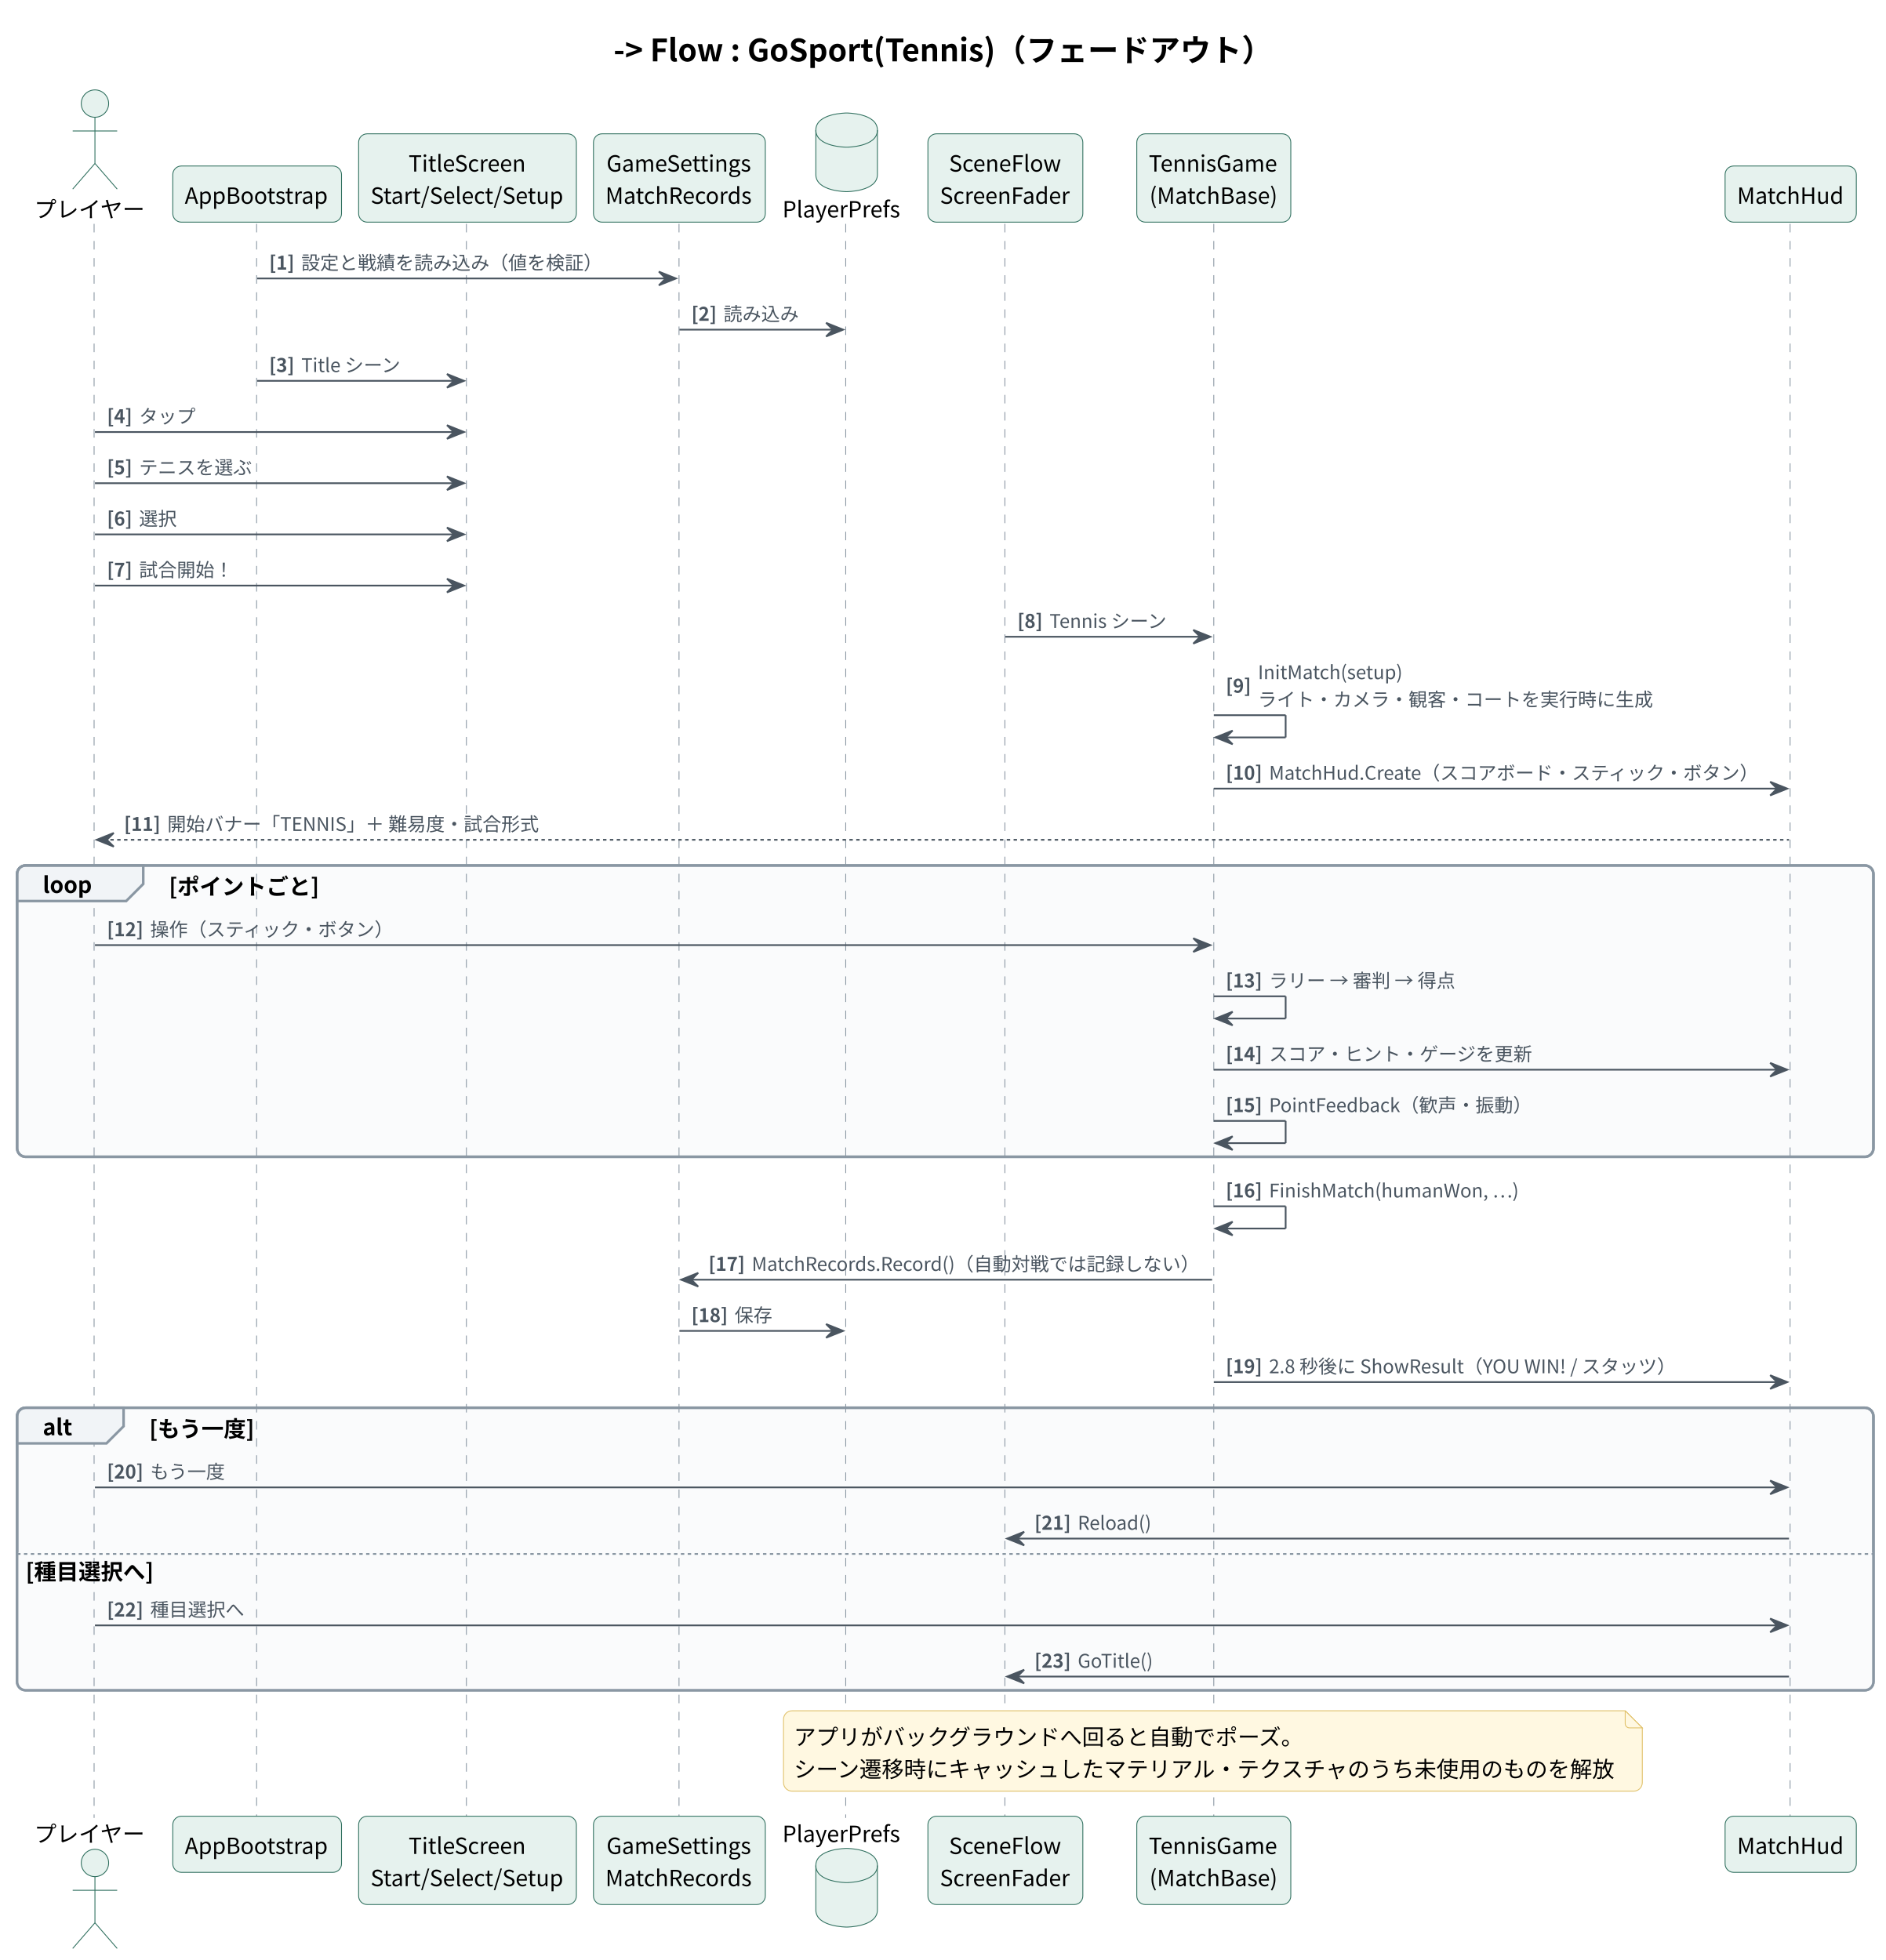
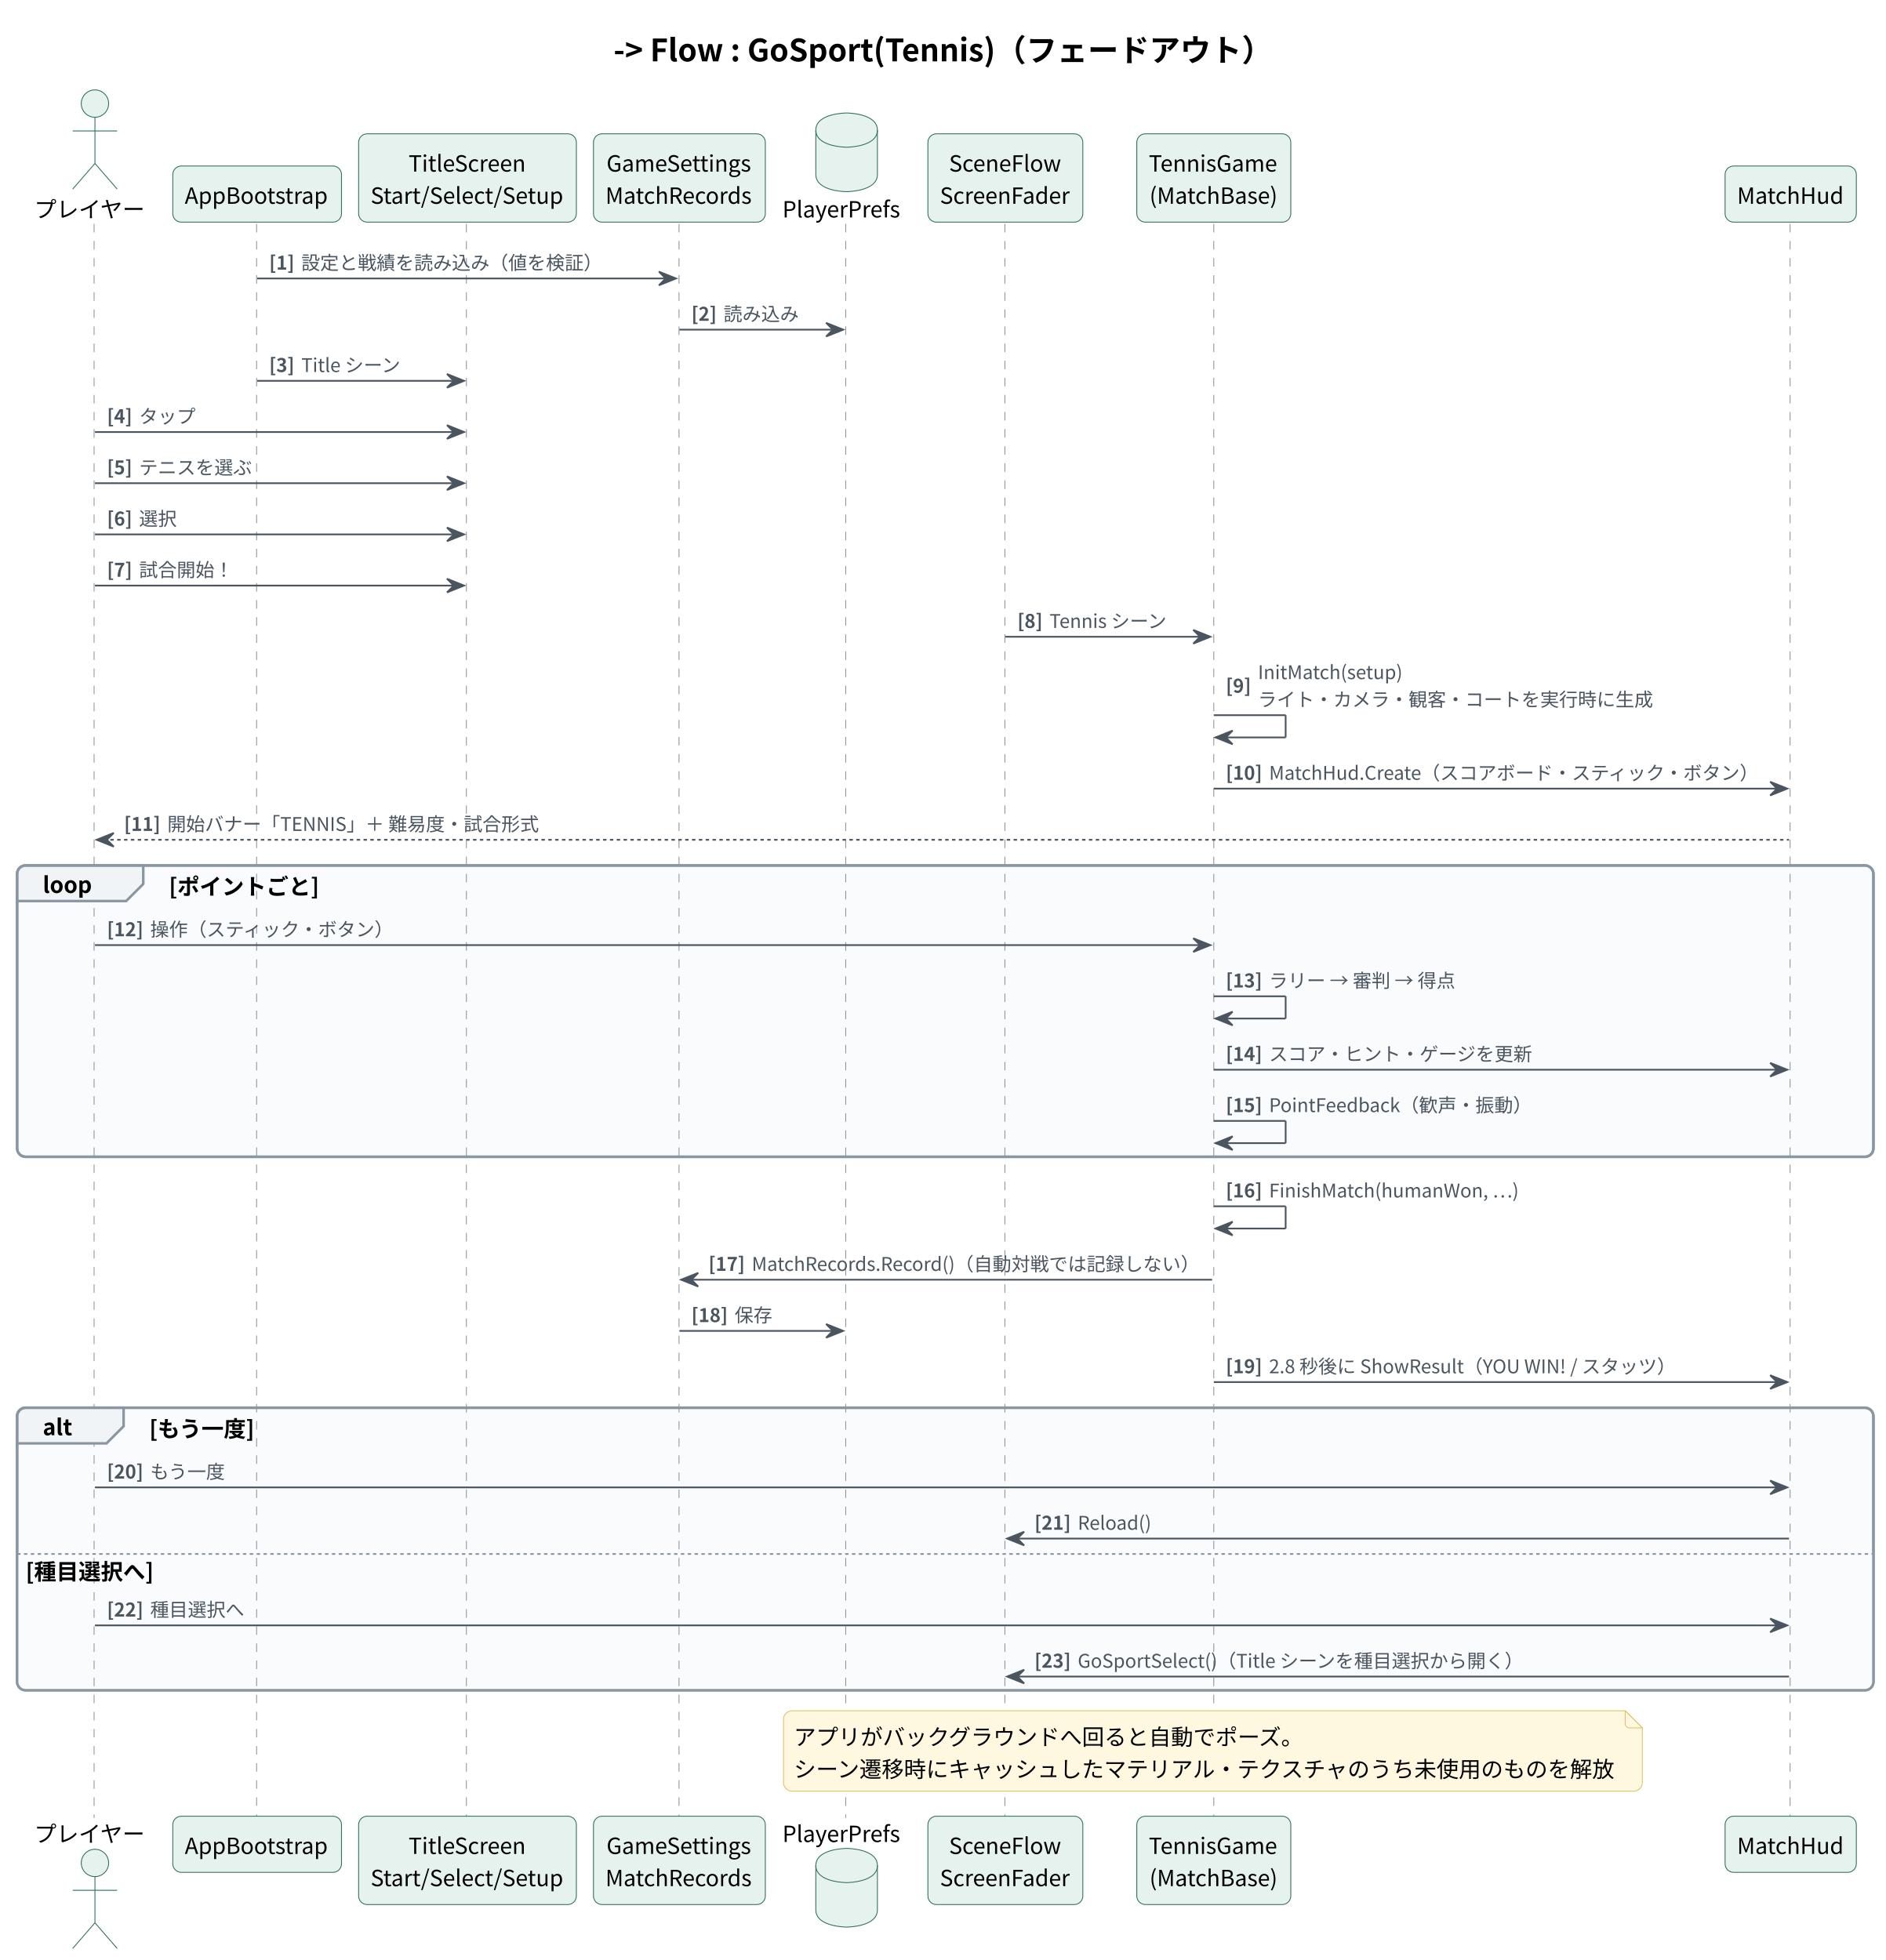
<svg xmlns="http://www.w3.org/2000/svg" contentStyleType="text/css" data-diagram-type="SEQUENCE" height="1146px" preserveAspectRatio="none" style="width:1102px;height:1146px;background:#FFFFFF;" version="1.1" viewBox="0 0 1102 1146" width="1102px" zoomAndPan="magnify">
  <defs />
  <g>
    <text fill="#000000" font-family="Noto Sans CJK JP" font-size="18" font-weight="bold" lengthAdjust="spacing" textLength="386.853" x="358.625" y="35.88">-&gt; Flow : GoSport(Tennis)（フェードアウト）</text>
    <rect fill="#FAFBFC" height="170.36" rx="5" ry="5" style="stroke:#8A97A3;stroke-width:1.5;" width="1085.104" x="10" y="506.022" />
    <rect fill="#FAFBFC" height="165.184" rx="5" ry="5" style="stroke:#8A97A3;stroke-width:1.5;" width="1085.104" x="10" y="823.093" />
    <path d="M10,907.597 L1095.104,907.597 L1095.104,983.277 A5,5 0 0 1 1090.104,988.277 L15,988.277 A5,5 0 0 1 10,983.277 L10,907.597" fill="#FAFBFC" style="stroke:none;stroke-width:1;" />
    <g>
      <rect fill="#000000" fill-opacity="0" height="932.037" width="8" x="51.5" y="130.888" />
      <line style="stroke:#8A97A3;stroke-width:0.5;stroke-dasharray:5,5;" x1="55" x2="55" y1="130.888" y2="1062.925" />
    </g>
    <g>
      <rect fill="#000000" fill-opacity="0" height="932.037" width="8" x="146.315" y="130.888" />
      <line style="stroke:#8A97A3;stroke-width:0.5;stroke-dasharray:5,5;" x1="150" x2="150" y1="130.888" y2="1062.925" />
    </g>
    <g>
      <rect fill="#000000" fill-opacity="0" height="932.037" width="8" x="269.271" y="130.888" />
      <line style="stroke:#8A97A3;stroke-width:0.5;stroke-dasharray:5,5;" x1="272.63" x2="272.63" y1="130.888" y2="1062.925" />
    </g>
    <g>
      <rect fill="#000000" fill-opacity="0" height="932.037" width="8" x="393.137" y="130.888" />
      <line style="stroke:#8A97A3;stroke-width:0.5;stroke-dasharray:5,5;" x1="396.912" x2="396.912" y1="130.888" y2="1062.925" />
    </g>
    <g>
      <rect fill="#000000" fill-opacity="0" height="932.037" width="8" x="490.884" y="130.888" />
      <line style="stroke:#8A97A3;stroke-width:0.5;stroke-dasharray:5,5;" x1="494.362" x2="494.362" y1="130.888" y2="1062.925" />
    </g>
    <g>
      <rect fill="#000000" fill-opacity="0" height="932.037" width="8" x="583.684" y="130.888" />
      <line style="stroke:#8A97A3;stroke-width:0.5;stroke-dasharray:5,5;" x1="587.405" x2="587.405" y1="130.888" y2="1062.925" />
    </g>
    <g>
      <rect fill="#000000" fill-opacity="0" height="932.037" width="8" x="705.518" y="130.888" />
      <line style="stroke:#8A97A3;stroke-width:0.5;stroke-dasharray:5,5;" x1="709.506" x2="709.506" y1="130.888" y2="1062.925" />
    </g>
    <g>
      <rect fill="#000000" fill-opacity="0" height="932.037" width="8" x="1042.748" y="130.888" />
      <line style="stroke:#8A97A3;stroke-width:0.5;stroke-dasharray:5,5;" x1="1046.392" x2="1046.392" y1="130.888" y2="1062.925" />
    </g>
    <g class="participant participant-head" data-participant="P">
      <text fill="#000000" font-family="Noto Sans CJK JP" font-size="13" lengthAdjust="spacing" textLength="65" x="20" y="127.144">プレイヤー</text>
      <ellipse cx="55.5" cy="60.564" fill="#E6F2EE" rx="8" ry="8" style="stroke:#2F6F5E;stroke-width:0.5;" />
      <path d="M55.5,68.564 L55.5,95.564 M42.5,76.564 L68.5,76.564 M55.5,95.564 L42.5,110.564 M55.5,95.564 L68.5,110.564" fill="none" style="stroke:#2F6F5E;stroke-width:0.5;" />
    </g>
    <g class="participant participant-tail" data-participant="P">
      <text fill="#000000" font-family="Noto Sans CJK JP" font-size="13" lengthAdjust="spacing" textLength="65" x="20" y="1077.005">プレイヤー</text>
      <ellipse cx="55.5" cy="1089.249" fill="#E6F2EE" rx="8" ry="8" style="stroke:#2F6F5E;stroke-width:0.5;" />
      <path d="M55.5,1097.249 L55.5,1124.249 M42.5,1105.249 L68.5,1105.249 M55.5,1124.249 L42.5,1139.249 M55.5,1124.249 L68.5,1139.249" fill="none" style="stroke:#2F6F5E;stroke-width:0.5;" />
    </g>
    <g class="participant participant-head" data-participant="Boot">
      <rect fill="#E6F2EE" height="32.824" rx="5" ry="5" style="stroke:#2F6F5E;stroke-width:0.5;" width="98.63" x="101" y="97.064" />
      <text fill="#000000" font-family="Noto Sans CJK JP" font-size="13" lengthAdjust="spacing" textLength="84.63" x="108" y="119.144">AppBootstrap</text>
    </g>
    <g class="participant participant-tail" data-participant="Boot">
      <rect fill="#E6F2EE" height="32.824" rx="5" ry="5" style="stroke:#2F6F5E;stroke-width:0.5;" width="98.63" x="101" y="1061.925" />
      <text fill="#000000" font-family="Noto Sans CJK JP" font-size="13" lengthAdjust="spacing" textLength="84.63" x="108" y="1084.005">AppBootstrap</text>
    </g>
    <g class="participant participant-head" data-participant="Title">
      <rect fill="#E6F2EE" height="51.648" rx="5" ry="5" style="stroke:#2F6F5E;stroke-width:0.5;" width="127.282" x="209.63" y="78.24" />
      <text fill="#000000" font-family="Noto Sans CJK JP" font-size="13" lengthAdjust="spacing" textLength="68.913" x="238.815" y="100.32">TitleScreen</text>
      <text fill="#000000" font-family="Noto Sans CJK JP" font-size="13" lengthAdjust="spacing" textLength="113.282" x="216.63" y="119.144">Start/Select/Setup</text>
    </g>
    <g class="participant participant-tail" data-participant="Title">
      <rect fill="#E6F2EE" height="51.648" rx="5" ry="5" style="stroke:#2F6F5E;stroke-width:0.5;" width="127.282" x="209.63" y="1061.925" />
      <text fill="#000000" font-family="Noto Sans CJK JP" font-size="13" lengthAdjust="spacing" textLength="68.913" x="238.815" y="1084.005">TitleScreen</text>
      <text fill="#000000" font-family="Noto Sans CJK JP" font-size="13" lengthAdjust="spacing" textLength="113.282" x="216.63" y="1102.829">Start/Select/Setup</text>
    </g>
    <g class="participant participant-head" data-participant="Set">
      <rect fill="#E6F2EE" height="51.648" rx="5" ry="5" style="stroke:#2F6F5E;stroke-width:0.5;" width="100.45" x="346.912" y="78.24" />
      <text fill="#000000" font-family="Noto Sans CJK JP" font-size="13" lengthAdjust="spacing" textLength="85.189" x="354.543" y="100.32">GameSettings</text>
      <text fill="#000000" font-family="Noto Sans CJK JP" font-size="13" lengthAdjust="spacing" textLength="86.45" x="353.912" y="119.144">MatchRecords</text>
    </g>
    <g class="participant participant-tail" data-participant="Set">
      <rect fill="#E6F2EE" height="51.648" rx="5" ry="5" style="stroke:#2F6F5E;stroke-width:0.5;" width="100.45" x="346.912" y="1061.925" />
      <text fill="#000000" font-family="Noto Sans CJK JP" font-size="13" lengthAdjust="spacing" textLength="85.189" x="354.543" y="1084.005">GameSettings</text>
      <text fill="#000000" font-family="Noto Sans CJK JP" font-size="13" lengthAdjust="spacing" textLength="86.45" x="353.912" y="1102.829">MatchRecords</text>
    </g>
    <g class="participant participant-head" data-participant="PP">
      <text fill="#000000" font-family="Noto Sans CJK JP" font-size="13" lengthAdjust="spacing" textLength="69.043" x="457.362" y="127.144">PlayerPrefs</text>
      <path d="M476.884,76.064 C476.884,66.064 494.884,66.064 494.884,66.064 C494.884,66.064 512.884,66.064 512.884,76.064 L512.884,102.064 C512.884,112.064 494.884,112.064 494.884,112.064 C494.884,112.064 476.884,112.064 476.884,102.064 L476.884,76.064" fill="#E6F2EE" style="stroke:#2F6F5E;stroke-width:0.5;" />
      <path d="M476.884,76.064 C476.884,86.064 494.884,86.064 494.884,86.064 C494.884,86.064 512.884,86.064 512.884,76.064" fill="none" style="stroke:#2F6F5E;stroke-width:0.5;" />
    </g>
    <g class="participant participant-tail" data-participant="PP">
      <text fill="#000000" font-family="Noto Sans CJK JP" font-size="13" lengthAdjust="spacing" textLength="69.043" x="457.362" y="1077.005">PlayerPrefs</text>
      <path d="M476.884,1090.749 C476.884,1080.749 494.884,1080.749 494.884,1080.749 C494.884,1080.749 512.884,1080.749 512.884,1090.749 L512.884,1116.749 C512.884,1126.749 494.884,1126.749 494.884,1126.749 C494.884,1126.749 476.884,1126.749 476.884,1116.749 L476.884,1090.749" fill="#E6F2EE" style="stroke:#2F6F5E;stroke-width:0.5;" />
      <path d="M476.884,1090.749 C476.884,1100.749 494.884,1100.749 494.884,1100.749 C494.884,1100.749 512.884,1100.749 512.884,1090.749" fill="none" style="stroke:#2F6F5E;stroke-width:0.5;" />
    </g>
    <g class="participant participant-head" data-participant="Flow">
      <rect fill="#E6F2EE" height="51.648" rx="5" ry="5" style="stroke:#2F6F5E;stroke-width:0.5;" width="90.557" x="542.405" y="78.24" />
      <text fill="#000000" font-family="Noto Sans CJK JP" font-size="13" lengthAdjust="spacing" textLength="65.884" x="554.742" y="100.32">SceneFlow</text>
      <text fill="#000000" font-family="Noto Sans CJK JP" font-size="13" lengthAdjust="spacing" textLength="76.557" x="549.405" y="119.144">ScreenFader</text>
    </g>
    <g class="participant participant-tail" data-participant="Flow">
      <rect fill="#E6F2EE" height="51.648" rx="5" ry="5" style="stroke:#2F6F5E;stroke-width:0.5;" width="90.557" x="542.405" y="1061.925" />
      <text fill="#000000" font-family="Noto Sans CJK JP" font-size="13" lengthAdjust="spacing" textLength="65.884" x="554.742" y="1084.005">SceneFlow</text>
      <text fill="#000000" font-family="Noto Sans CJK JP" font-size="13" lengthAdjust="spacing" textLength="76.557" x="549.405" y="1102.829">ScreenFader</text>
    </g>
    <g class="participant participant-head" data-participant="Game">
      <rect fill="#E6F2EE" height="51.648" rx="5" ry="5" style="stroke:#2F6F5E;stroke-width:0.5;" width="90.024" x="664.506" y="78.24" />
      <text fill="#000000" font-family="Noto Sans CJK JP" font-size="13" lengthAdjust="spacing" textLength="76.024" x="671.506" y="100.32">TennisGame</text>
      <text fill="#000000" font-family="Noto Sans CJK JP" font-size="13" lengthAdjust="spacing" textLength="75.231" x="671.903" y="119.144">(MatchBase)</text>
    </g>
    <g class="participant participant-tail" data-participant="Game">
      <rect fill="#E6F2EE" height="51.648" rx="5" ry="5" style="stroke:#2F6F5E;stroke-width:0.5;" width="90.024" x="664.506" y="1061.925" />
      <text fill="#000000" font-family="Noto Sans CJK JP" font-size="13" lengthAdjust="spacing" textLength="76.024" x="671.506" y="1084.005">TennisGame</text>
      <text fill="#000000" font-family="Noto Sans CJK JP" font-size="13" lengthAdjust="spacing" textLength="75.231" x="671.903" y="1102.829">(MatchBase)</text>
    </g>
    <g class="participant participant-head" data-participant="Hud">
      <rect fill="#E6F2EE" height="32.824" rx="5" ry="5" style="stroke:#2F6F5E;stroke-width:0.5;" width="76.712" x="1008.392" y="97.064" />
      <text fill="#000000" font-family="Noto Sans CJK JP" font-size="13" lengthAdjust="spacing" textLength="62.712" x="1015.392" y="119.144">MatchHud</text>
    </g>
    <g class="participant participant-tail" data-participant="Hud">
      <rect fill="#E6F2EE" height="32.824" rx="5" ry="5" style="stroke:#2F6F5E;stroke-width:0.5;" width="76.712" x="1008.392" y="1061.925" />
      <text fill="#000000" font-family="Noto Sans CJK JP" font-size="13" lengthAdjust="spacing" textLength="62.712" x="1015.392" y="1084.005">MatchHud</text>
    </g>
    <g class="message" data-participant-1="Boot" data-participant-2="Set">
      <polygon fill="#4A5560" points="385.137,158.816,395.137,162.816,385.137,166.816,389.137,162.816" style="stroke:#4A5560;stroke-width:1;" />
      <line style="stroke:#4A5560;stroke-width:1;" x1="150.315" x2="391.137" y1="162.816" y2="162.816" />
      <text fill="#4A5560" font-family="Noto Sans CJK JP" font-size="11" font-weight="bold" lengthAdjust="spacing" textLength="14.806" x="157.315" y="157.648">[1]</text>
      <text fill="#4A5560" font-family="Noto Sans CJK JP" font-size="11" lengthAdjust="spacing" textLength="175.999" x="176.121" y="157.648">設定と戦績を読み込み（値を検証）</text>
    </g>
    <g class="message" data-participant-1="Set" data-participant-2="PP">
      <polygon fill="#4A5560" points="482.884,188.744,492.884,192.744,482.884,196.744,486.884,192.744" style="stroke:#4A5560;stroke-width:1;" />
      <line style="stroke:#4A5560;stroke-width:1;" x1="397.137" x2="488.884" y1="192.744" y2="192.744" />
      <text fill="#4A5560" font-family="Noto Sans CJK JP" font-size="11" font-weight="bold" lengthAdjust="spacing" textLength="14.806" x="404.137" y="187.576">[2]</text>
      <text fill="#4A5560" font-family="Noto Sans CJK JP" font-size="11" lengthAdjust="spacing" textLength="44" x="422.943" y="187.576">読み込み</text>
    </g>
    <g class="message" data-participant-1="Boot" data-participant-2="Title">
      <polygon fill="#4A5560" points="261.271,218.672,271.271,222.672,261.271,226.672,265.271,222.672" style="stroke:#4A5560;stroke-width:1;" />
      <line style="stroke:#4A5560;stroke-width:1;" x1="150.315" x2="267.271" y1="222.672" y2="222.672" />
      <text fill="#4A5560" font-family="Noto Sans CJK JP" font-size="11" font-weight="bold" lengthAdjust="spacing" textLength="14.806" x="157.315" y="217.504">[3]</text>
      <text fill="#4A5560" font-family="Noto Sans CJK JP" font-size="11" lengthAdjust="spacing" textLength="58.443" x="176.121" y="217.504">Title シーン</text>
    </g>
    <g class="message" data-participant-1="P" data-participant-2="Title">
      <polygon fill="#4A5560" points="261.271,248.599,271.271,252.599,261.271,256.599,265.271,252.599" style="stroke:#4A5560;stroke-width:1;" />
      <line style="stroke:#4A5560;stroke-width:1;" x1="55.5" x2="267.271" y1="252.599" y2="252.599" />
      <text fill="#4A5560" font-family="Noto Sans CJK JP" font-size="11" font-weight="bold" lengthAdjust="spacing" textLength="14.806" x="62.5" y="247.431">[4]</text>
      <text fill="#4A5560" font-family="Noto Sans CJK JP" font-size="11" lengthAdjust="spacing" textLength="33" x="81.306" y="247.431">タップ</text>
    </g>
    <g class="message" data-participant-1="P" data-participant-2="Title">
      <polygon fill="#4A5560" points="261.271,278.527,271.271,282.527,261.271,286.527,265.271,282.527" style="stroke:#4A5560;stroke-width:1;" />
      <line style="stroke:#4A5560;stroke-width:1;" x1="55.5" x2="267.271" y1="282.527" y2="282.527" />
      <text fill="#4A5560" font-family="Noto Sans CJK JP" font-size="11" font-weight="bold" lengthAdjust="spacing" textLength="14.806" x="62.5" y="277.359">[5]</text>
      <text fill="#4A5560" font-family="Noto Sans CJK JP" font-size="11" lengthAdjust="spacing" textLength="65.999" x="81.306" y="277.359">テニスを選ぶ</text>
    </g>
    <g class="message" data-participant-1="P" data-participant-2="Title">
      <polygon fill="#4A5560" points="261.271,308.455,271.271,312.455,261.271,316.455,265.271,312.455" style="stroke:#4A5560;stroke-width:1;" />
      <line style="stroke:#4A5560;stroke-width:1;" x1="55.5" x2="267.271" y1="312.455" y2="312.455" />
      <text fill="#4A5560" font-family="Noto Sans CJK JP" font-size="11" font-weight="bold" lengthAdjust="spacing" textLength="14.806" x="62.5" y="307.287">[6]</text>
      <text fill="#4A5560" font-family="Noto Sans CJK JP" font-size="11" lengthAdjust="spacing" textLength="22" x="81.306" y="307.287">選択</text>
    </g>
    <g class="message" data-participant-1="P" data-participant-2="Title">
      <polygon fill="#4A5560" points="261.271,338.383,271.271,342.383,261.271,346.383,265.271,342.383" style="stroke:#4A5560;stroke-width:1;" />
      <line style="stroke:#4A5560;stroke-width:1;" x1="55.5" x2="267.271" y1="342.383" y2="342.383" />
      <text fill="#4A5560" font-family="Noto Sans CJK JP" font-size="11" font-weight="bold" lengthAdjust="spacing" textLength="14.806" x="62.5" y="337.215">[7]</text>
      <text fill="#4A5560" font-family="Noto Sans CJK JP" font-size="11" lengthAdjust="spacing" textLength="55" x="81.306" y="337.215">試合開始！</text>
    </g>
    <g class="message" data-participant-1="Flow" data-participant-2="Game">
      <polygon fill="#4A5560" points="697.518,368.311,707.518,372.311,697.518,376.311,701.518,372.311" style="stroke:#4A5560;stroke-width:1;" />
      <line style="stroke:#4A5560;stroke-width:1;" x1="587.684" x2="703.518" y1="372.311" y2="372.311" />
      <text fill="#4A5560" font-family="Noto Sans CJK JP" font-size="11" font-weight="bold" lengthAdjust="spacing" textLength="14.806" x="594.684" y="367.143">[8]</text>
      <text fill="#4A5560" font-family="Noto Sans CJK JP" font-size="11" lengthAdjust="spacing" textLength="69.74" x="613.49" y="367.143">Tennis シーン</text>
    </g>
    <g class="message" data-participant-1="Game" data-participant-2="Game">
      <line style="stroke:#4A5560;stroke-width:1;" x1="709.518" x2="751.518" y1="418.167" y2="418.167" />
      <line style="stroke:#4A5560;stroke-width:1;" x1="751.518" x2="751.518" y1="418.167" y2="431.167" />
      <line style="stroke:#4A5560;stroke-width:1;" x1="710.518" x2="751.518" y1="431.167" y2="431.167" />
      <polygon fill="#4A5560" points="720.518,427.167,710.518,431.167,720.518,435.167,716.518,431.167" style="stroke:#4A5560;stroke-width:1;" />
      <text fill="#4A5560" font-family="Noto Sans CJK JP" font-size="11" font-weight="bold" lengthAdjust="spacing" textLength="14.806" x="716.518" y="405.035">[9]</text>
      <text fill="#4A5560" font-family="Noto Sans CJK JP" font-size="11" lengthAdjust="spacing" textLength="84.985" x="735.324" y="397.071">InitMatch(setup)</text>
      <text fill="#4A5560" font-family="Noto Sans CJK JP" font-size="11" lengthAdjust="spacing" textLength="230.998" x="735.324" y="412.999">ライト・カメラ・観客・コートを実行時に生成</text>
    </g>
    <g class="message" data-participant-1="Game" data-participant-2="Hud">
      <polygon fill="#4A5560" points="1034.748,457.094,1044.748,461.094,1034.748,465.094,1038.748,461.094" style="stroke:#4A5560;stroke-width:1;" />
      <line style="stroke:#4A5560;stroke-width:1;" x1="709.518" x2="1040.748" y1="461.094" y2="461.094" />
      <text fill="#4A5560" font-family="Noto Sans CJK JP" font-size="11" font-weight="bold" lengthAdjust="spacing" textLength="21.296" x="716.518" y="455.927">[10]</text>
      <text fill="#4A5560" font-family="Noto Sans CJK JP" font-size="11" lengthAdjust="spacing" textLength="287.934" x="741.814" y="455.927">MatchHud.Create（スコアボード・スティック・ボタン）</text>
    </g>
    <g class="message" data-participant-1="Hud" data-participant-2="P">
      <polygon fill="#4A5560" points="66.5,487.022,56.5,491.022,66.5,495.022,62.5,491.022" style="stroke:#4A5560;stroke-width:1;" />
      <line style="stroke:#4A5560;stroke-width:1;stroke-dasharray:2,2;" x1="60.5" x2="1045.748" y1="491.022" y2="491.022" />
      <text fill="#4A5560" font-family="Noto Sans CJK JP" font-size="11" font-weight="bold" lengthAdjust="spacing" textLength="21.296" x="72.5" y="485.854">[11]</text>
      <text fill="#4A5560" font-family="Noto Sans CJK JP" font-size="11" lengthAdjust="spacing" textLength="217.215" x="97.796" y="485.854">開始バナー「TENNIS」＋ 難易度・試合形式</text>
    </g>
    <path d="M15,506.022 L83.743,506.022 L83.743,516.846 L73.743,526.846 L10,526.846 L10,511.022 A5,5 0 0 1 15,506.022" fill="#F1F4F7" style="stroke:#8A97A3;stroke-width:1.5;" />
    <rect fill="none" height="170.36" rx="5" ry="5" style="stroke:#8A97A3;stroke-width:1.5;" width="1085.104" x="10" y="506.022" />
    <text fill="#000000" font-family="Noto Sans CJK JP" font-size="13" font-weight="bold" lengthAdjust="spacing" textLength="28.743" x="25" y="522.102">loop</text>
    <text fill="#000000" font-family="Noto Sans CJK JP" font-size="13" font-weight="bold" lengthAdjust="spacing" textLength="87.828" x="98.743" y="523.102">[ポイントごと]</text>
    <g class="message" data-participant-1="P" data-participant-2="Game">
      <polygon fill="#4A5560" points="697.518,548.598,707.518,552.598,697.518,556.598,701.518,552.598" style="stroke:#4A5560;stroke-width:1;" />
      <line style="stroke:#4A5560;stroke-width:1;" x1="55.5" x2="703.518" y1="552.598" y2="552.598" />
      <text fill="#4A5560" font-family="Noto Sans CJK JP" font-size="11" font-weight="bold" lengthAdjust="spacing" textLength="21.296" x="62.5" y="547.43">[12]</text>
      <text fill="#4A5560" font-family="Noto Sans CJK JP" font-size="11" lengthAdjust="spacing" textLength="142.999" x="87.796" y="547.43">操作（スティック・ボタン）</text>
    </g>
    <g class="message" data-participant-1="Game" data-participant-2="Game">
      <line style="stroke:#4A5560;stroke-width:1;" x1="709.518" x2="751.518" y1="582.526" y2="582.526" />
      <line style="stroke:#4A5560;stroke-width:1;" x1="751.518" x2="751.518" y1="582.526" y2="595.526" />
      <line style="stroke:#4A5560;stroke-width:1;" x1="710.518" x2="751.518" y1="595.526" y2="595.526" />
      <polygon fill="#4A5560" points="720.518,591.526,710.518,595.526,720.518,599.526,716.518,595.526" style="stroke:#4A5560;stroke-width:1;" />
      <text fill="#4A5560" font-family="Noto Sans CJK JP" font-size="11" font-weight="bold" lengthAdjust="spacing" textLength="21.296" x="716.518" y="577.358">[13]</text>
      <text fill="#4A5560" font-family="Noto Sans CJK JP" font-size="11" lengthAdjust="spacing" textLength="108.855" x="741.814" y="577.358">ラリー → 審判 → 得点</text>
    </g>
    <g class="message" data-participant-1="Game" data-participant-2="Hud">
      <polygon fill="#4A5560" points="1034.748,621.454,1044.748,625.454,1034.748,629.454,1038.748,625.454" style="stroke:#4A5560;stroke-width:1;" />
      <line style="stroke:#4A5560;stroke-width:1;" x1="709.518" x2="1040.748" y1="625.454" y2="625.454" />
      <text fill="#4A5560" font-family="Noto Sans CJK JP" font-size="11" font-weight="bold" lengthAdjust="spacing" textLength="21.296" x="716.518" y="620.286">[14]</text>
      <text fill="#4A5560" font-family="Noto Sans CJK JP" font-size="11" lengthAdjust="spacing" textLength="153.999" x="741.814" y="620.286">スコア・ヒント・ゲージを更新</text>
    </g>
    <g class="message" data-participant-1="Game" data-participant-2="Game">
      <line style="stroke:#4A5560;stroke-width:1;" x1="709.518" x2="751.518" y1="655.382" y2="655.382" />
      <line style="stroke:#4A5560;stroke-width:1;" x1="751.518" x2="751.518" y1="655.382" y2="668.382" />
      <line style="stroke:#4A5560;stroke-width:1;" x1="710.518" x2="751.518" y1="668.382" y2="668.382" />
      <polygon fill="#4A5560" points="720.518,664.382,710.518,668.382,720.518,672.382,716.518,668.382" style="stroke:#4A5560;stroke-width:1;" />
      <text fill="#4A5560" font-family="Noto Sans CJK JP" font-size="11" font-weight="bold" lengthAdjust="spacing" textLength="21.296" x="716.518" y="650.214">[15]</text>
      <text fill="#4A5560" font-family="Noto Sans CJK JP" font-size="11" lengthAdjust="spacing" textLength="154.263" x="741.814" y="650.214">PointFeedback（歓声・振動）</text>
    </g>
    <g class="message" data-participant-1="Game" data-participant-2="Game">
      <line style="stroke:#4A5560;stroke-width:1;" x1="709.518" x2="751.518" y1="705.31" y2="705.31" />
      <line style="stroke:#4A5560;stroke-width:1;" x1="751.518" x2="751.518" y1="705.31" y2="718.31" />
      <line style="stroke:#4A5560;stroke-width:1;" x1="710.518" x2="751.518" y1="718.31" y2="718.31" />
      <polygon fill="#4A5560" points="720.518,714.31,710.518,718.31,720.518,722.31,716.518,718.31" style="stroke:#4A5560;stroke-width:1;" />
      <text fill="#4A5560" font-family="Noto Sans CJK JP" font-size="11" font-weight="bold" lengthAdjust="spacing" textLength="21.296" x="716.518" y="700.142">[16]</text>
      <text fill="#4A5560" font-family="Noto Sans CJK JP" font-size="11" lengthAdjust="spacing" textLength="145.65" x="741.814" y="700.142">FinishMatch(humanWon, …)</text>
    </g>
    <g class="message" data-participant-1="Game" data-participant-2="Set">
      <polygon fill="#4A5560" points="408.137,744.238,398.137,748.238,408.137,752.238,404.137,748.238" style="stroke:#4A5560;stroke-width:1;" />
      <line style="stroke:#4A5560;stroke-width:1;" x1="402.137" x2="708.518" y1="748.238" y2="748.238" />
      <text fill="#4A5560" font-family="Noto Sans CJK JP" font-size="11" font-weight="bold" lengthAdjust="spacing" textLength="21.296" x="414.137" y="743.07">[17]</text>
      <text fill="#4A5560" font-family="Noto Sans CJK JP" font-size="11" lengthAdjust="spacing" textLength="263.085" x="439.433" y="743.07">MatchRecords.Record()（自動対戦では記録しない）</text>
    </g>
    <g class="message" data-participant-1="Set" data-participant-2="PP">
      <polygon fill="#4A5560" points="482.884,774.166,492.884,778.166,482.884,782.166,486.884,778.166" style="stroke:#4A5560;stroke-width:1;" />
      <line style="stroke:#4A5560;stroke-width:1;" x1="397.137" x2="488.884" y1="778.166" y2="778.166" />
      <text fill="#4A5560" font-family="Noto Sans CJK JP" font-size="11" font-weight="bold" lengthAdjust="spacing" textLength="21.296" x="404.137" y="772.998">[18]</text>
      <text fill="#4A5560" font-family="Noto Sans CJK JP" font-size="11" lengthAdjust="spacing" textLength="22" x="429.433" y="772.998">保存</text>
    </g>
    <g class="message" data-participant-1="Game" data-participant-2="Hud">
      <polygon fill="#4A5560" points="1034.748,804.093,1044.748,808.093,1034.748,812.093,1038.748,808.093" style="stroke:#4A5560;stroke-width:1;" />
      <line style="stroke:#4A5560;stroke-width:1;" x1="709.518" x2="1040.748" y1="808.093" y2="808.093" />
      <text fill="#4A5560" font-family="Noto Sans CJK JP" font-size="11" font-weight="bold" lengthAdjust="spacing" textLength="21.296" x="716.518" y="802.926">[19]</text>
      <text fill="#4A5560" font-family="Noto Sans CJK JP" font-size="11" lengthAdjust="spacing" textLength="238.115" x="741.814" y="802.926">2.8 秒後に ShowResult（YOU WIN! / スタッツ）</text>
    </g>
    <path d="M15,823.093 L72.251,823.093 L72.251,833.918 L62.251,843.918 L10,843.918 L10,828.093 A5,5 0 0 1 15,823.093" fill="#F1F4F7" style="stroke:#8A97A3;stroke-width:1.5;" />
    <rect fill="none" height="165.184" rx="5" ry="5" style="stroke:#8A97A3;stroke-width:1.5;" width="1085.104" x="10" y="823.093" />
    <text fill="#000000" font-family="Noto Sans CJK JP" font-size="13" font-weight="bold" lengthAdjust="spacing" textLength="17.251" x="25" y="839.173">alt</text>
    <text fill="#000000" font-family="Noto Sans CJK JP" font-size="13" font-weight="bold" lengthAdjust="spacing" textLength="61.828" x="87.251" y="840.173">[もう一度]</text>
    <g class="message" data-participant-1="P" data-participant-2="Hud">
      <polygon fill="#4A5560" points="1034.748,865.669,1044.748,869.669,1034.748,873.669,1038.748,869.669" style="stroke:#4A5560;stroke-width:1;" />
      <line style="stroke:#4A5560;stroke-width:1;" x1="55.5" x2="1040.748" y1="869.669" y2="869.669" />
      <text fill="#4A5560" font-family="Noto Sans CJK JP" font-size="11" font-weight="bold" lengthAdjust="spacing" textLength="21.296" x="62.5" y="864.501">[20]</text>
      <text fill="#4A5560" font-family="Noto Sans CJK JP" font-size="11" lengthAdjust="spacing" textLength="44" x="87.796" y="864.501">もう一度</text>
    </g>
    <g class="message" data-participant-1="Hud" data-participant-2="Flow">
      <polygon fill="#4A5560" points="598.684,895.597,588.684,899.597,598.684,903.597,594.684,899.597" style="stroke:#4A5560;stroke-width:1;" />
      <line style="stroke:#4A5560;stroke-width:1;" x1="592.684" x2="1045.748" y1="899.597" y2="899.597" />
      <text fill="#4A5560" font-family="Noto Sans CJK JP" font-size="11" font-weight="bold" lengthAdjust="spacing" textLength="21.296" x="604.684" y="894.429">[21]</text>
      <text fill="#4A5560" font-family="Noto Sans CJK JP" font-size="11" lengthAdjust="spacing" textLength="43.318" x="629.98" y="894.429">Reload()</text>
    </g>
    <line style="stroke:#8A97A3;stroke-width:1;stroke-dasharray:2,2;" x1="10" x2="1095.104" y1="908.597" y2="908.597" />
    <text fill="#000000" font-family="Noto Sans CJK JP" font-size="13" font-weight="bold" lengthAdjust="spacing" textLength="74.828" x="15" y="923.677">[種目選択へ]</text>
    <g class="message" data-participant-1="P" data-participant-2="Hud">
      <polygon fill="#4A5560" points="1034.748,946.349,1044.748,950.349,1034.748,954.349,1038.748,950.349" style="stroke:#4A5560;stroke-width:1;" />
      <line style="stroke:#4A5560;stroke-width:1;" x1="55.5" x2="1040.748" y1="950.349" y2="950.349" />
      <text fill="#4A5560" font-family="Noto Sans CJK JP" font-size="11" font-weight="bold" lengthAdjust="spacing" textLength="21.296" x="62.5" y="945.181">[22]</text>
      <text fill="#4A5560" font-family="Noto Sans CJK JP" font-size="11" lengthAdjust="spacing" textLength="55" x="87.796" y="945.181">種目選択へ</text>
    </g>
    <g class="message" data-participant-1="Hud" data-participant-2="Flow">
      <polygon fill="#4A5560" points="598.684,976.277,588.684,980.277,598.684,984.277,594.684,980.277" style="stroke:#4A5560;stroke-width:1;" />
      <line style="stroke:#4A5560;stroke-width:1;" x1="592.684" x2="1045.748" y1="980.277" y2="980.277" />
      <text fill="#4A5560" font-family="Noto Sans CJK JP" font-size="11" font-weight="bold" lengthAdjust="spacing" textLength="21.296" x="604.684" y="975.109">[23]</text>
-       <text fill="#4A5560" font-family="Noto Sans CJK JP" font-size="11" lengthAdjust="spacing" textLength="44.66" x="629.98" y="975.109">GoTitle()</text>
+       <text fill="#4A5560" font-family="Noto Sans CJK JP" font-size="11" lengthAdjust="spacing" textLength="261.204" x="629.98" y="975.109">GoSportSelect()（Title シーンを種目選択から開く）</text>
    </g>
    <path d="M458,1005.277 L458,1042.277 A5,5 0 0 0 463,1047.277 L955,1047.277 A5,5 0 0 0 960,1042.277 L960,1010.277 L950,1000.277 L463,1000.277 A5,5 0 0 0 458,1005.277" fill="#FFF8E1" style="stroke:#E0C068;stroke-width:0.5;" />
    <path d="M950,1000.277 L950,1007.777 A2.5,2.5 0 0 0 952.5,1010.277 L960,1010.277 L950,1000.277" fill="#FFF8E1" style="stroke:#E0C068;stroke-width:0.5;" />
    <text fill="#000000" font-family="Noto Sans CJK JP" font-size="13" lengthAdjust="spacing" textLength="299" x="464" y="1020.357">アプリがバックグラウンドへ回ると自動でポーズ。</text>
    <text fill="#000000" font-family="Noto Sans CJK JP" font-size="13" lengthAdjust="spacing" textLength="481" x="464" y="1039.181">シーン遷移時にキャッシュしたマテリアル・テクスチャのうち未使用のものを解放</text>
  </g>
</svg>
